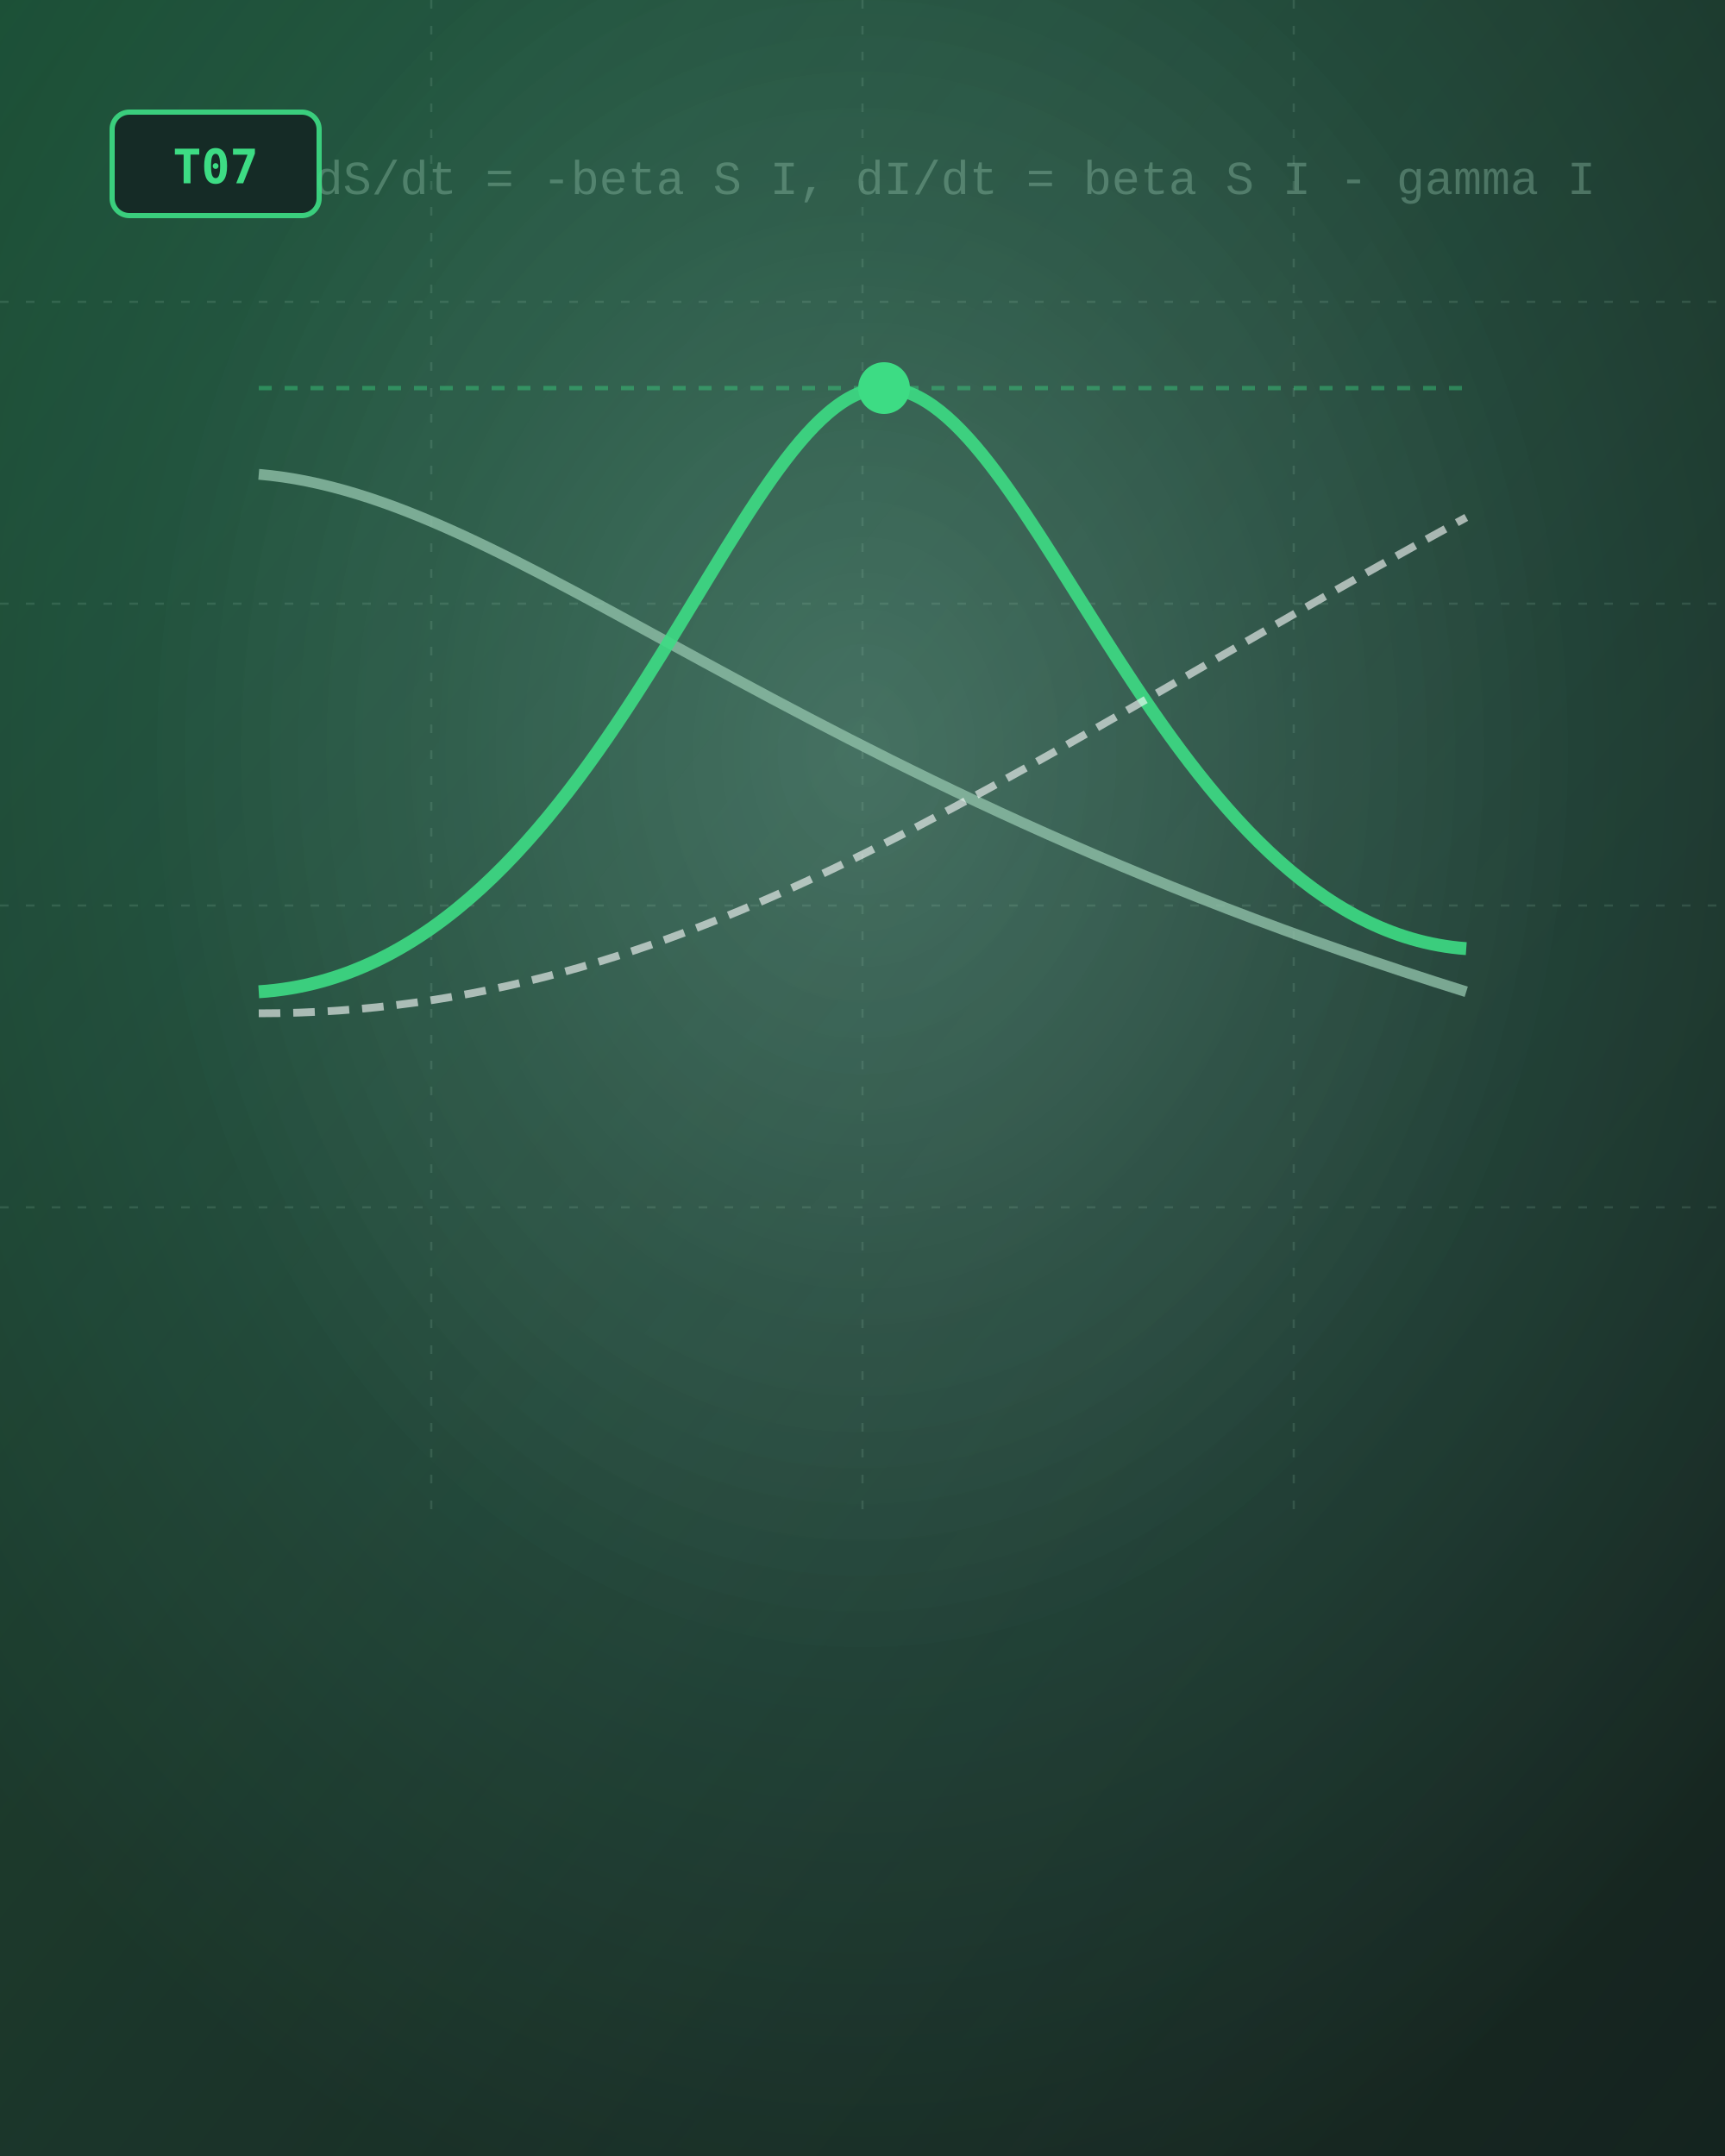
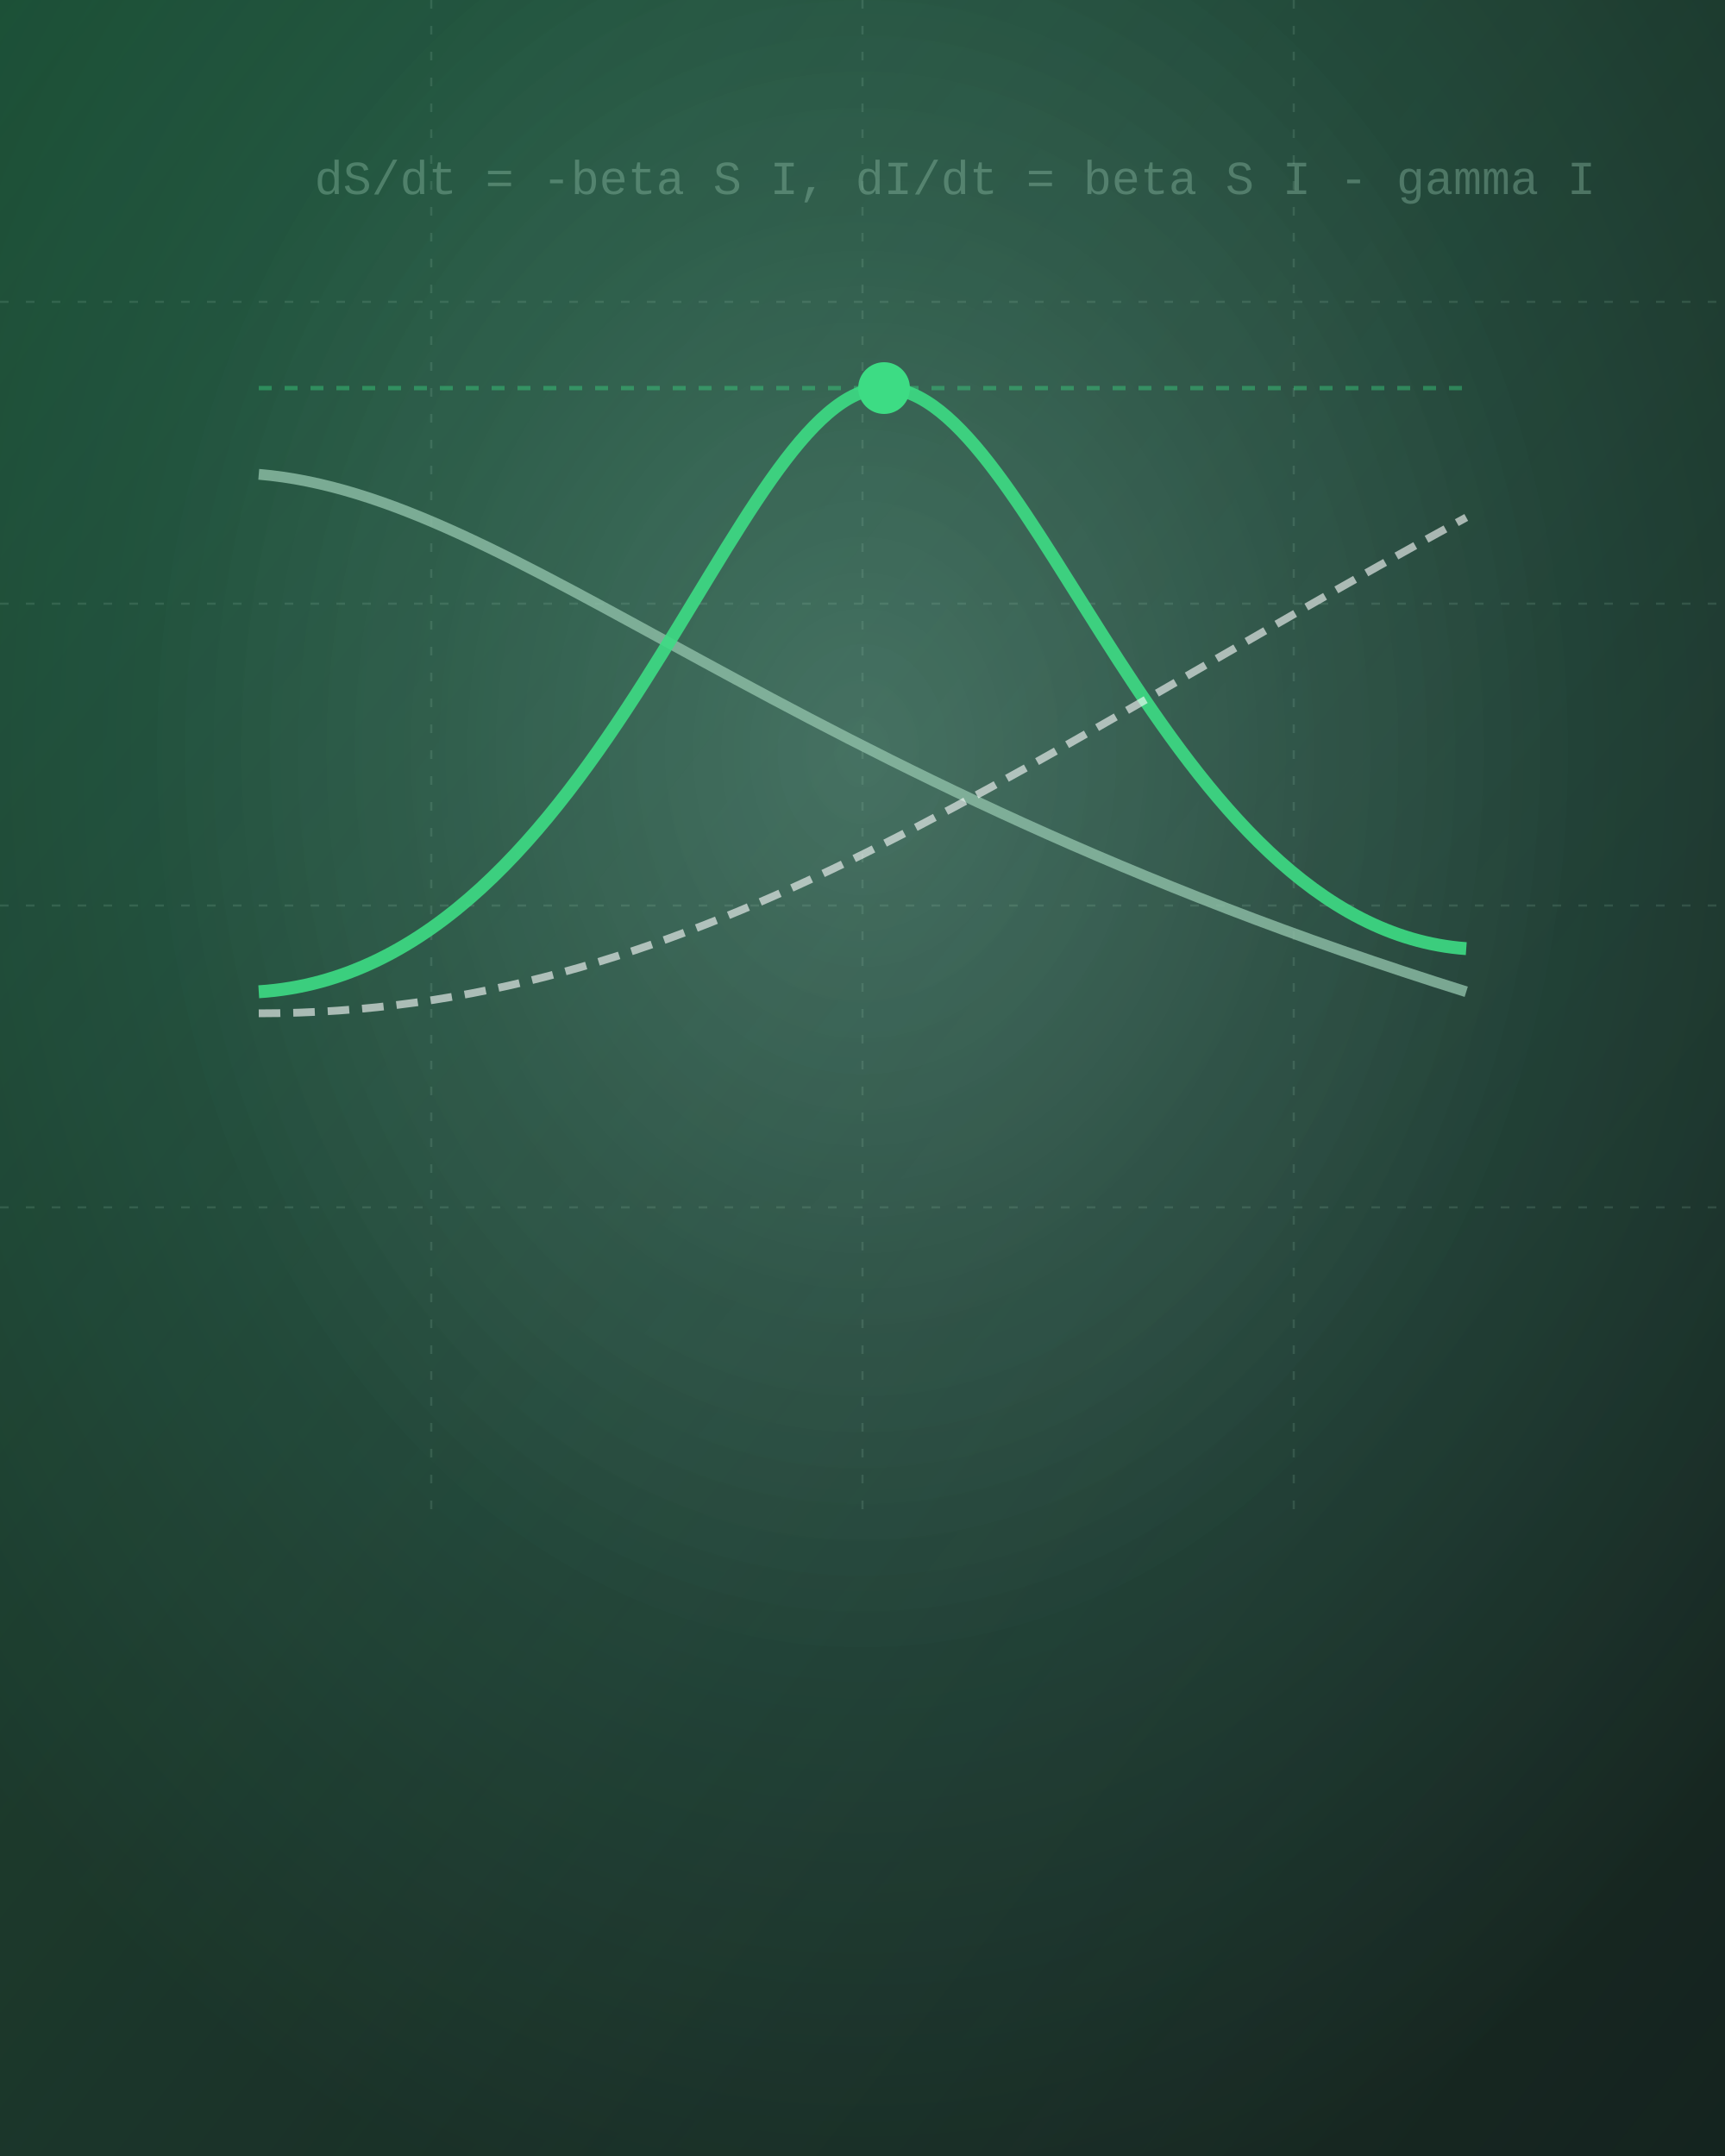
<svg xmlns="http://www.w3.org/2000/svg" width="400" height="500" viewBox="0 0 400 500" fill="none">
  <defs>
    <radialGradient id="bgGrad7" cx="50%" cy="35%" r="70%">
      <stop offset="0%" stop-color="#2C4E47" stop-opacity="0.9" />
      <stop offset="60%" stop-color="#172F29" stop-opacity="1" />
      <stop offset="100%" stop-color="#0E1B17" stop-opacity="1" />
    </radialGradient>
    <linearGradient id="glowGrad7" x1="0%" y1="0%" x2="100%" y2="100%">
      <stop offset="0%" stop-color="#3ddc84" stop-opacity="0.25" />
      <stop offset="100%" stop-color="#8FBFA8" stop-opacity="0.05" />
    </linearGradient>
  </defs>
  <rect width="400" height="500" fill="url(#bgGrad7)" />
  <rect width="400" height="500" fill="url(#glowGrad7)" />
  <g stroke="#8FBFA8" stroke-width="0.5" stroke-dasharray="2 4" opacity="0.18">
    <line x1="0" y1="70" x2="400" y2="70" />
    <line x1="0" y1="140" x2="400" y2="140" />
    <line x1="0" y1="210" x2="400" y2="210" />
    <line x1="0" y1="280" x2="400" y2="280" />
    <line x1="100" y1="0" x2="100" y2="350" />
    <line x1="200" y1="0" x2="200" y2="350" />
    <line x1="300" y1="0" x2="300" y2="350" />
  </g>
  <text x="370" y="45" font-family="'JetBrains Mono', 'Courier New', monospace" font-size="11" fill="#8FBFA8" opacity="0.4" text-anchor="end">dS/dt = -beta S I, dI/dt = beta S I - gamma I</text>
-   <g transform="translate(26, 26)">
-     <rect width="48" height="24" rx="4" fill="#142723" stroke="#3ddc84" stroke-width="1.2" opacity="0.9" />
-     <text x="24" y="16.5" font-family="'JetBrains Mono', monospace" font-size="11" font-weight="bold" fill="#3ddc84" text-anchor="middle">T07</text>
-   </g>
  <g>
    <path d="M 60 110 C 120 115, 180 180, 340 230" fill="none" stroke="#8FBFA8" stroke-width="2.5" opacity="0.8" />
    <path d="M 60 230 C 140 225, 170 90, 205 90 C 240 90, 270 215, 340 220" fill="none" stroke="#3ddc84" stroke-width="3" opacity="0.9" />
    <path d="M 60 235 C 160 235, 230 180, 340 120" fill="none" stroke="#ffffff" stroke-width="1.8" stroke-dasharray="5 3" opacity="0.6" />
    <line x1="60" y1="90" x2="340" y2="90" stroke="#3ddc84" stroke-width="1" stroke-dasharray="3 3" opacity="0.4" />
    <circle cx="205" cy="90" r="6" fill="#3ddc84" />
  </g>
</svg>
